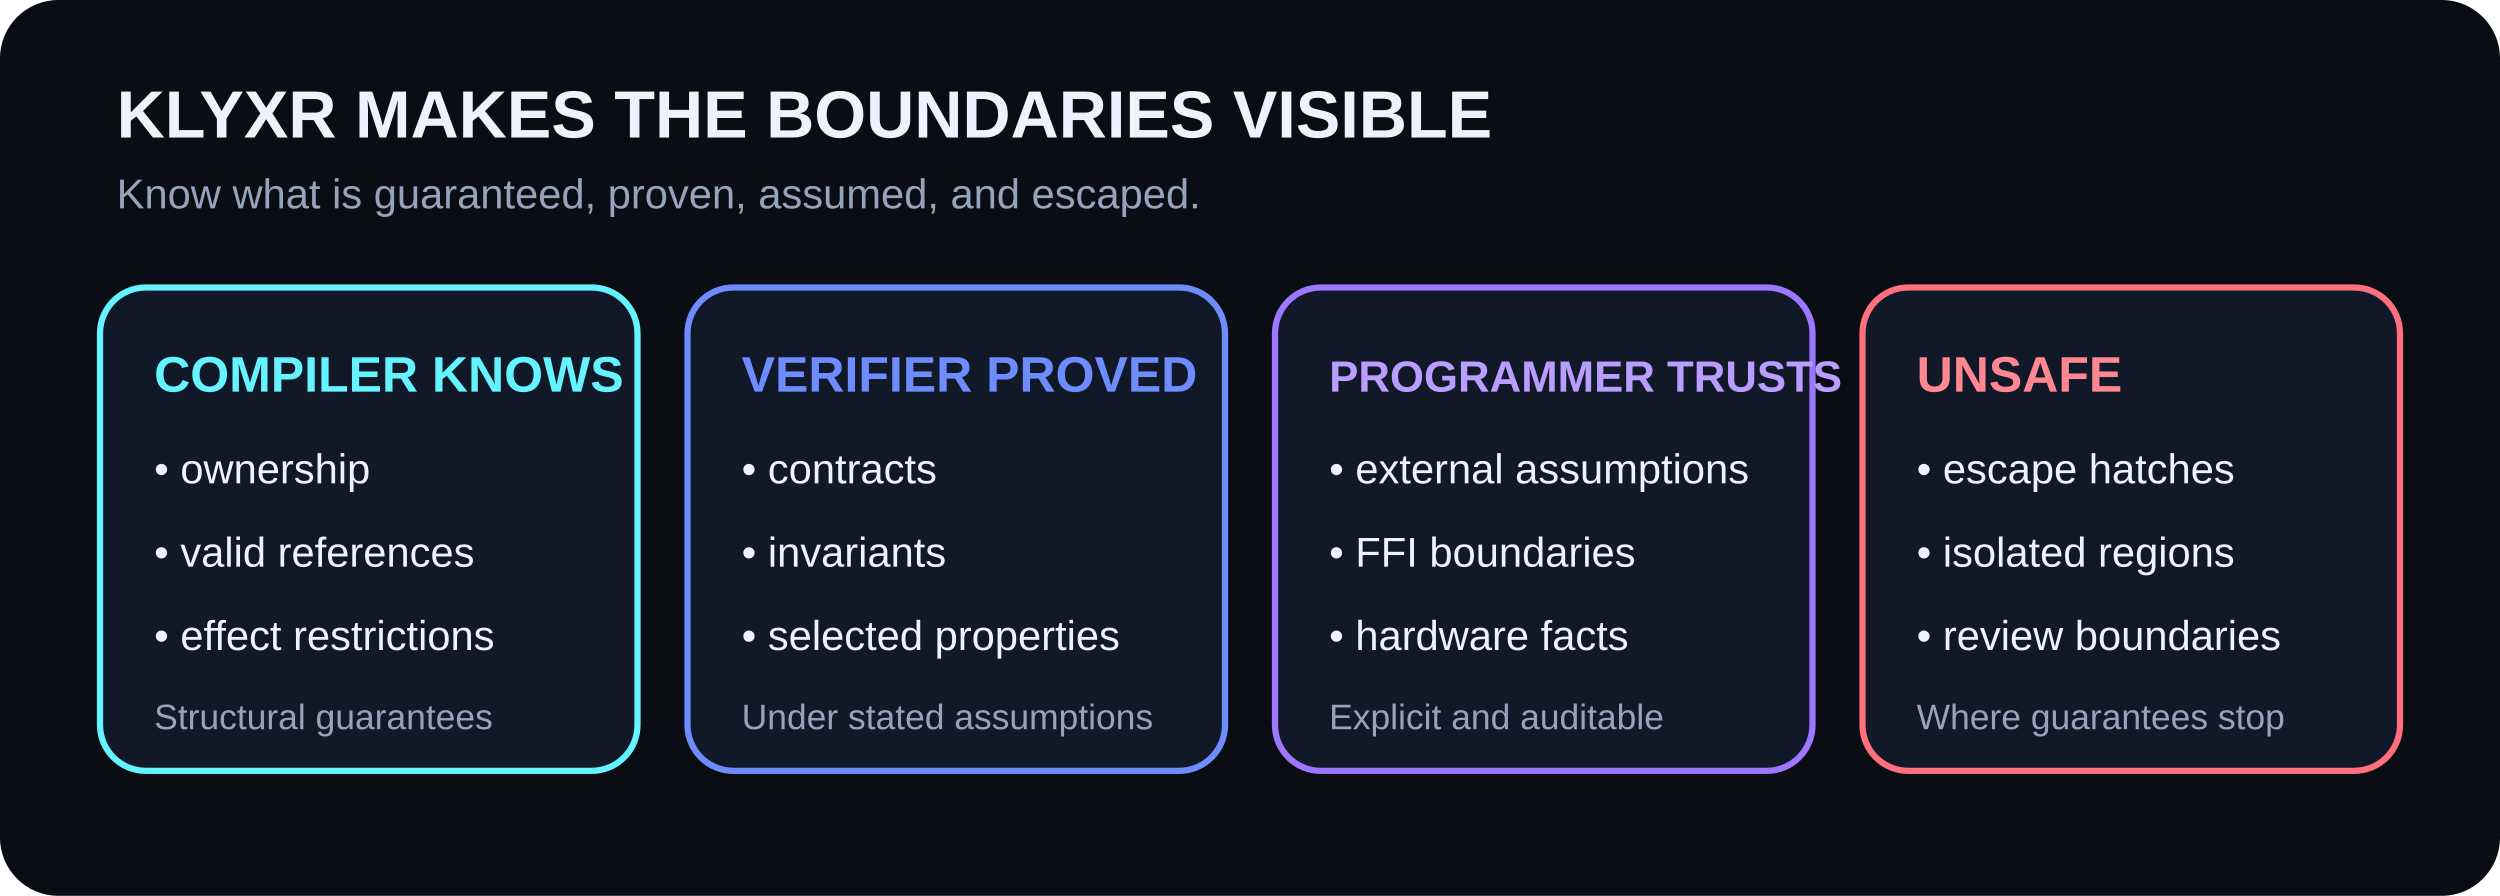
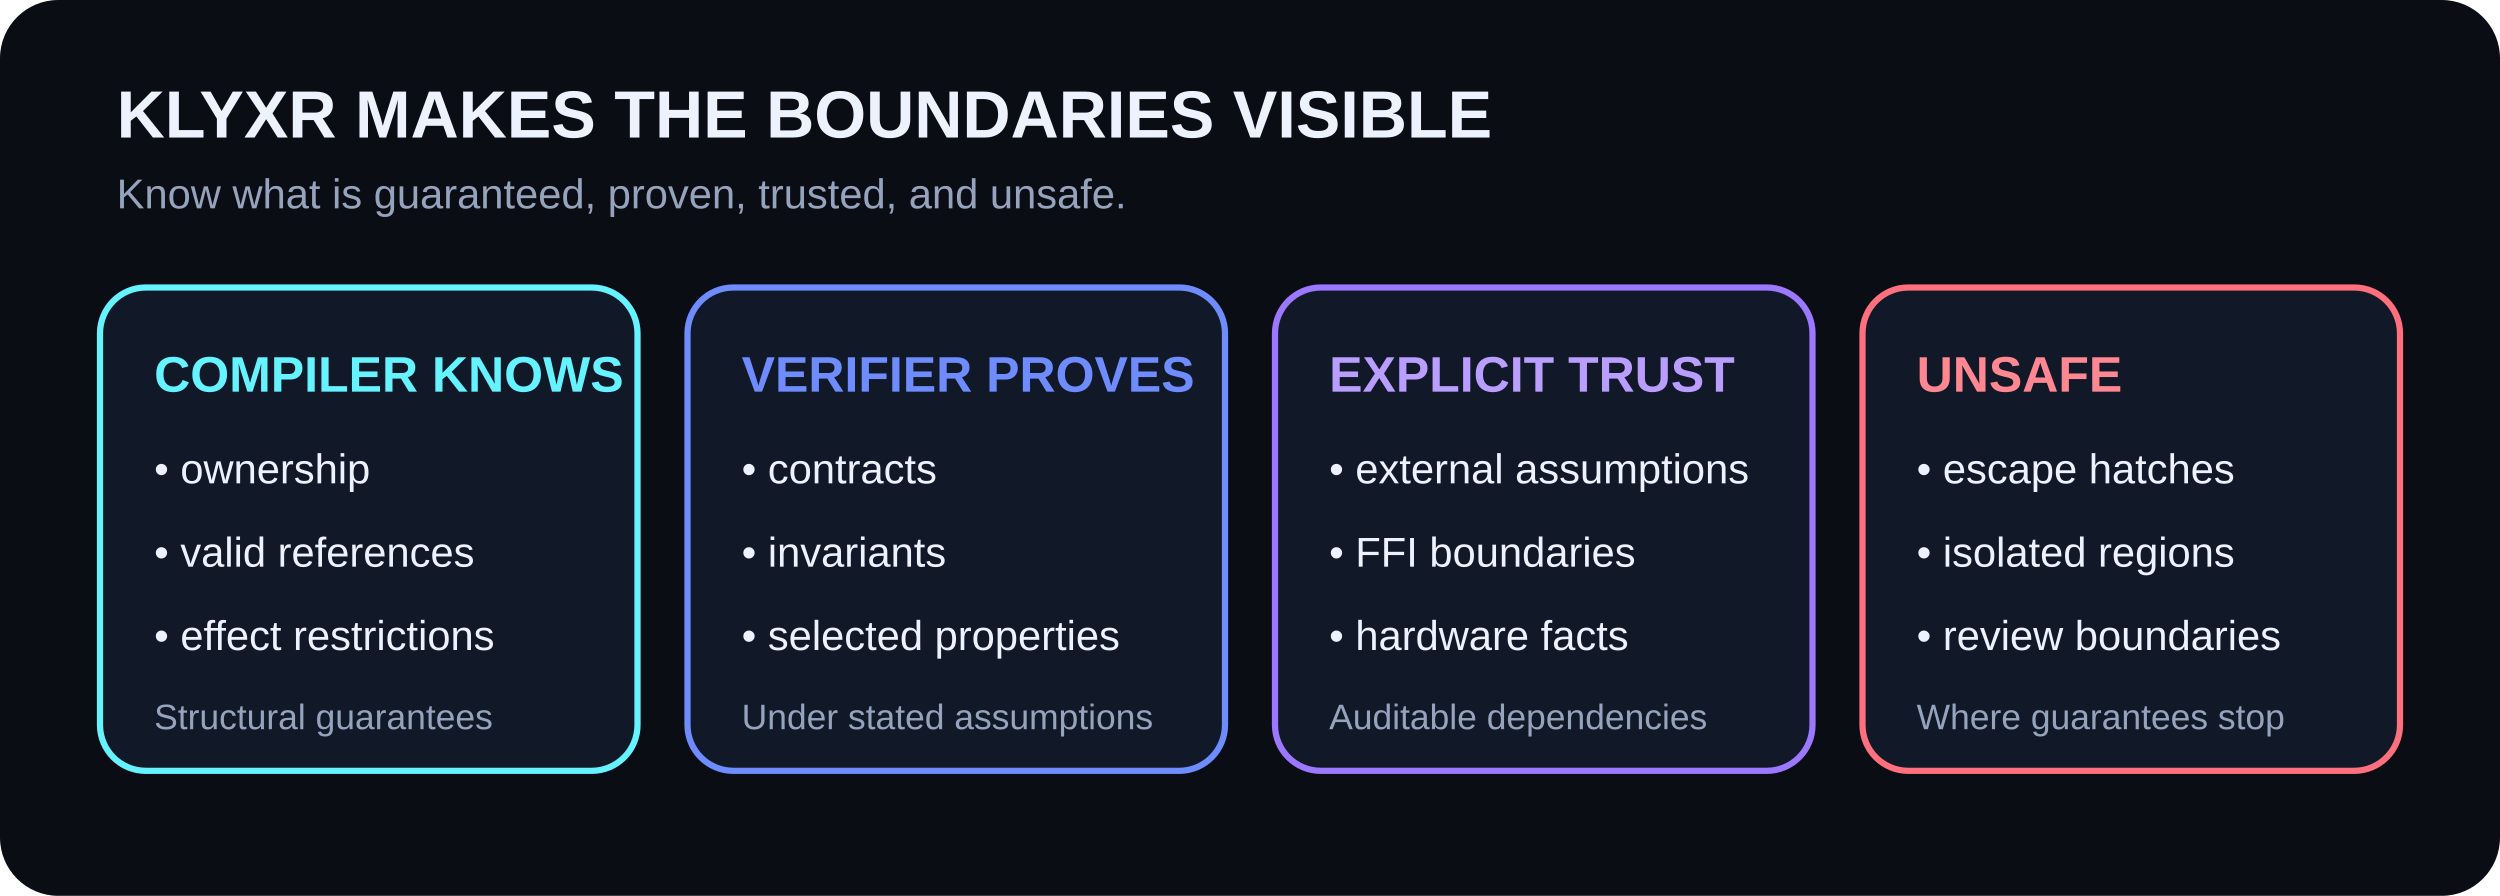
<svg xmlns="http://www.w3.org/2000/svg" width="1200" height="430" viewBox="0 0 1200 430" role="img" aria-labelledby="title desc">
  <rect width="1200" height="430" rx="28" fill="#0A0D14" />
  <text x="56" y="66" fill="#EDF2FF" font-family="Arial, Helvetica, sans-serif" font-size="32" font-weight="800">
    KLYXR MAKES THE BOUNDARIES VISIBLE
  </text>
  <text x="56" y="100" fill="#96A3BD" font-family="Arial, Helvetica, sans-serif" font-size="20">
-     Know what is guaranteed, proven, assumed, and escaped.
+     Know what is guaranteed, proven, trusted, and unsafe.
  </text>
  <rect x="48" y="138" width="258" height="232" rx="22" fill="#111827" stroke="#65F3FF" stroke-width="3" />
  <text x="74" y="188" fill="#65F3FF" font-family="Arial, Helvetica, sans-serif" font-size="24" font-weight="800">COMPILER KNOWS</text>
  <text x="74" y="232" fill="#EDF2FF" font-family="Arial, Helvetica, sans-serif" font-size="20">• ownership</text>
  <text x="74" y="272" fill="#EDF2FF" font-family="Arial, Helvetica, sans-serif" font-size="20">• valid references</text>
  <text x="74" y="312" fill="#EDF2FF" font-family="Arial, Helvetica, sans-serif" font-size="20">• effect restrictions</text>
  <text x="74" y="350" fill="#96A3BD" font-family="Arial, Helvetica, sans-serif" font-size="17">Structural guarantees</text>
  <rect x="330" y="138" width="258" height="232" rx="22" fill="#111827" stroke="#6F8CFF" stroke-width="3" />
-   <text x="356" y="188" fill="#6F8CFF" font-family="Arial, Helvetica, sans-serif" font-size="24" font-weight="800">VERIFIER PROVED</text>
+   <text x="356" y="188" fill="#6F8CFF" font-family="Arial, Helvetica, sans-serif" font-size="24" font-weight="800">VERIFIER PROVES</text>
  <text x="356" y="232" fill="#EDF2FF" font-family="Arial, Helvetica, sans-serif" font-size="20">• contracts</text>
  <text x="356" y="272" fill="#EDF2FF" font-family="Arial, Helvetica, sans-serif" font-size="20">• invariants</text>
  <text x="356" y="312" fill="#EDF2FF" font-family="Arial, Helvetica, sans-serif" font-size="20">• selected properties</text>
  <text x="356" y="350" fill="#96A3BD" font-family="Arial, Helvetica, sans-serif" font-size="17">Under stated assumptions</text>
  <rect x="612" y="138" width="258" height="232" rx="22" fill="#111827" stroke="#9C77FF" stroke-width="3" />
-   <text x="638" y="188" fill="#B99DFF" font-family="Arial, Helvetica, sans-serif" font-size="21" font-weight="800">PROGRAMMER TRUSTS</text>
+   <text x="638" y="188" fill="#B99DFF" font-family="Arial, Helvetica, sans-serif" font-size="24" font-weight="800">EXPLICIT TRUST</text>
  <text x="638" y="232" fill="#EDF2FF" font-family="Arial, Helvetica, sans-serif" font-size="20">• external assumptions</text>
  <text x="638" y="272" fill="#EDF2FF" font-family="Arial, Helvetica, sans-serif" font-size="20">• FFI boundaries</text>
  <text x="638" y="312" fill="#EDF2FF" font-family="Arial, Helvetica, sans-serif" font-size="20">• hardware facts</text>
-   <text x="638" y="350" fill="#96A3BD" font-family="Arial, Helvetica, sans-serif" font-size="17">Explicit and auditable</text>
+   <text x="638" y="350" fill="#96A3BD" font-family="Arial, Helvetica, sans-serif" font-size="17">Auditable dependencies</text>
  <rect x="894" y="138" width="258" height="232" rx="22" fill="#111827" stroke="#FF6F7D" stroke-width="3" />
  <text x="920" y="188" fill="#FF8792" font-family="Arial, Helvetica, sans-serif" font-size="24" font-weight="800">UNSAFE</text>
  <text x="920" y="232" fill="#EDF2FF" font-family="Arial, Helvetica, sans-serif" font-size="20">• escape hatches</text>
  <text x="920" y="272" fill="#EDF2FF" font-family="Arial, Helvetica, sans-serif" font-size="20">• isolated regions</text>
  <text x="920" y="312" fill="#EDF2FF" font-family="Arial, Helvetica, sans-serif" font-size="20">• review boundaries</text>
  <text x="920" y="350" fill="#96A3BD" font-family="Arial, Helvetica, sans-serif" font-size="17">Where guarantees stop</text>
</svg>
